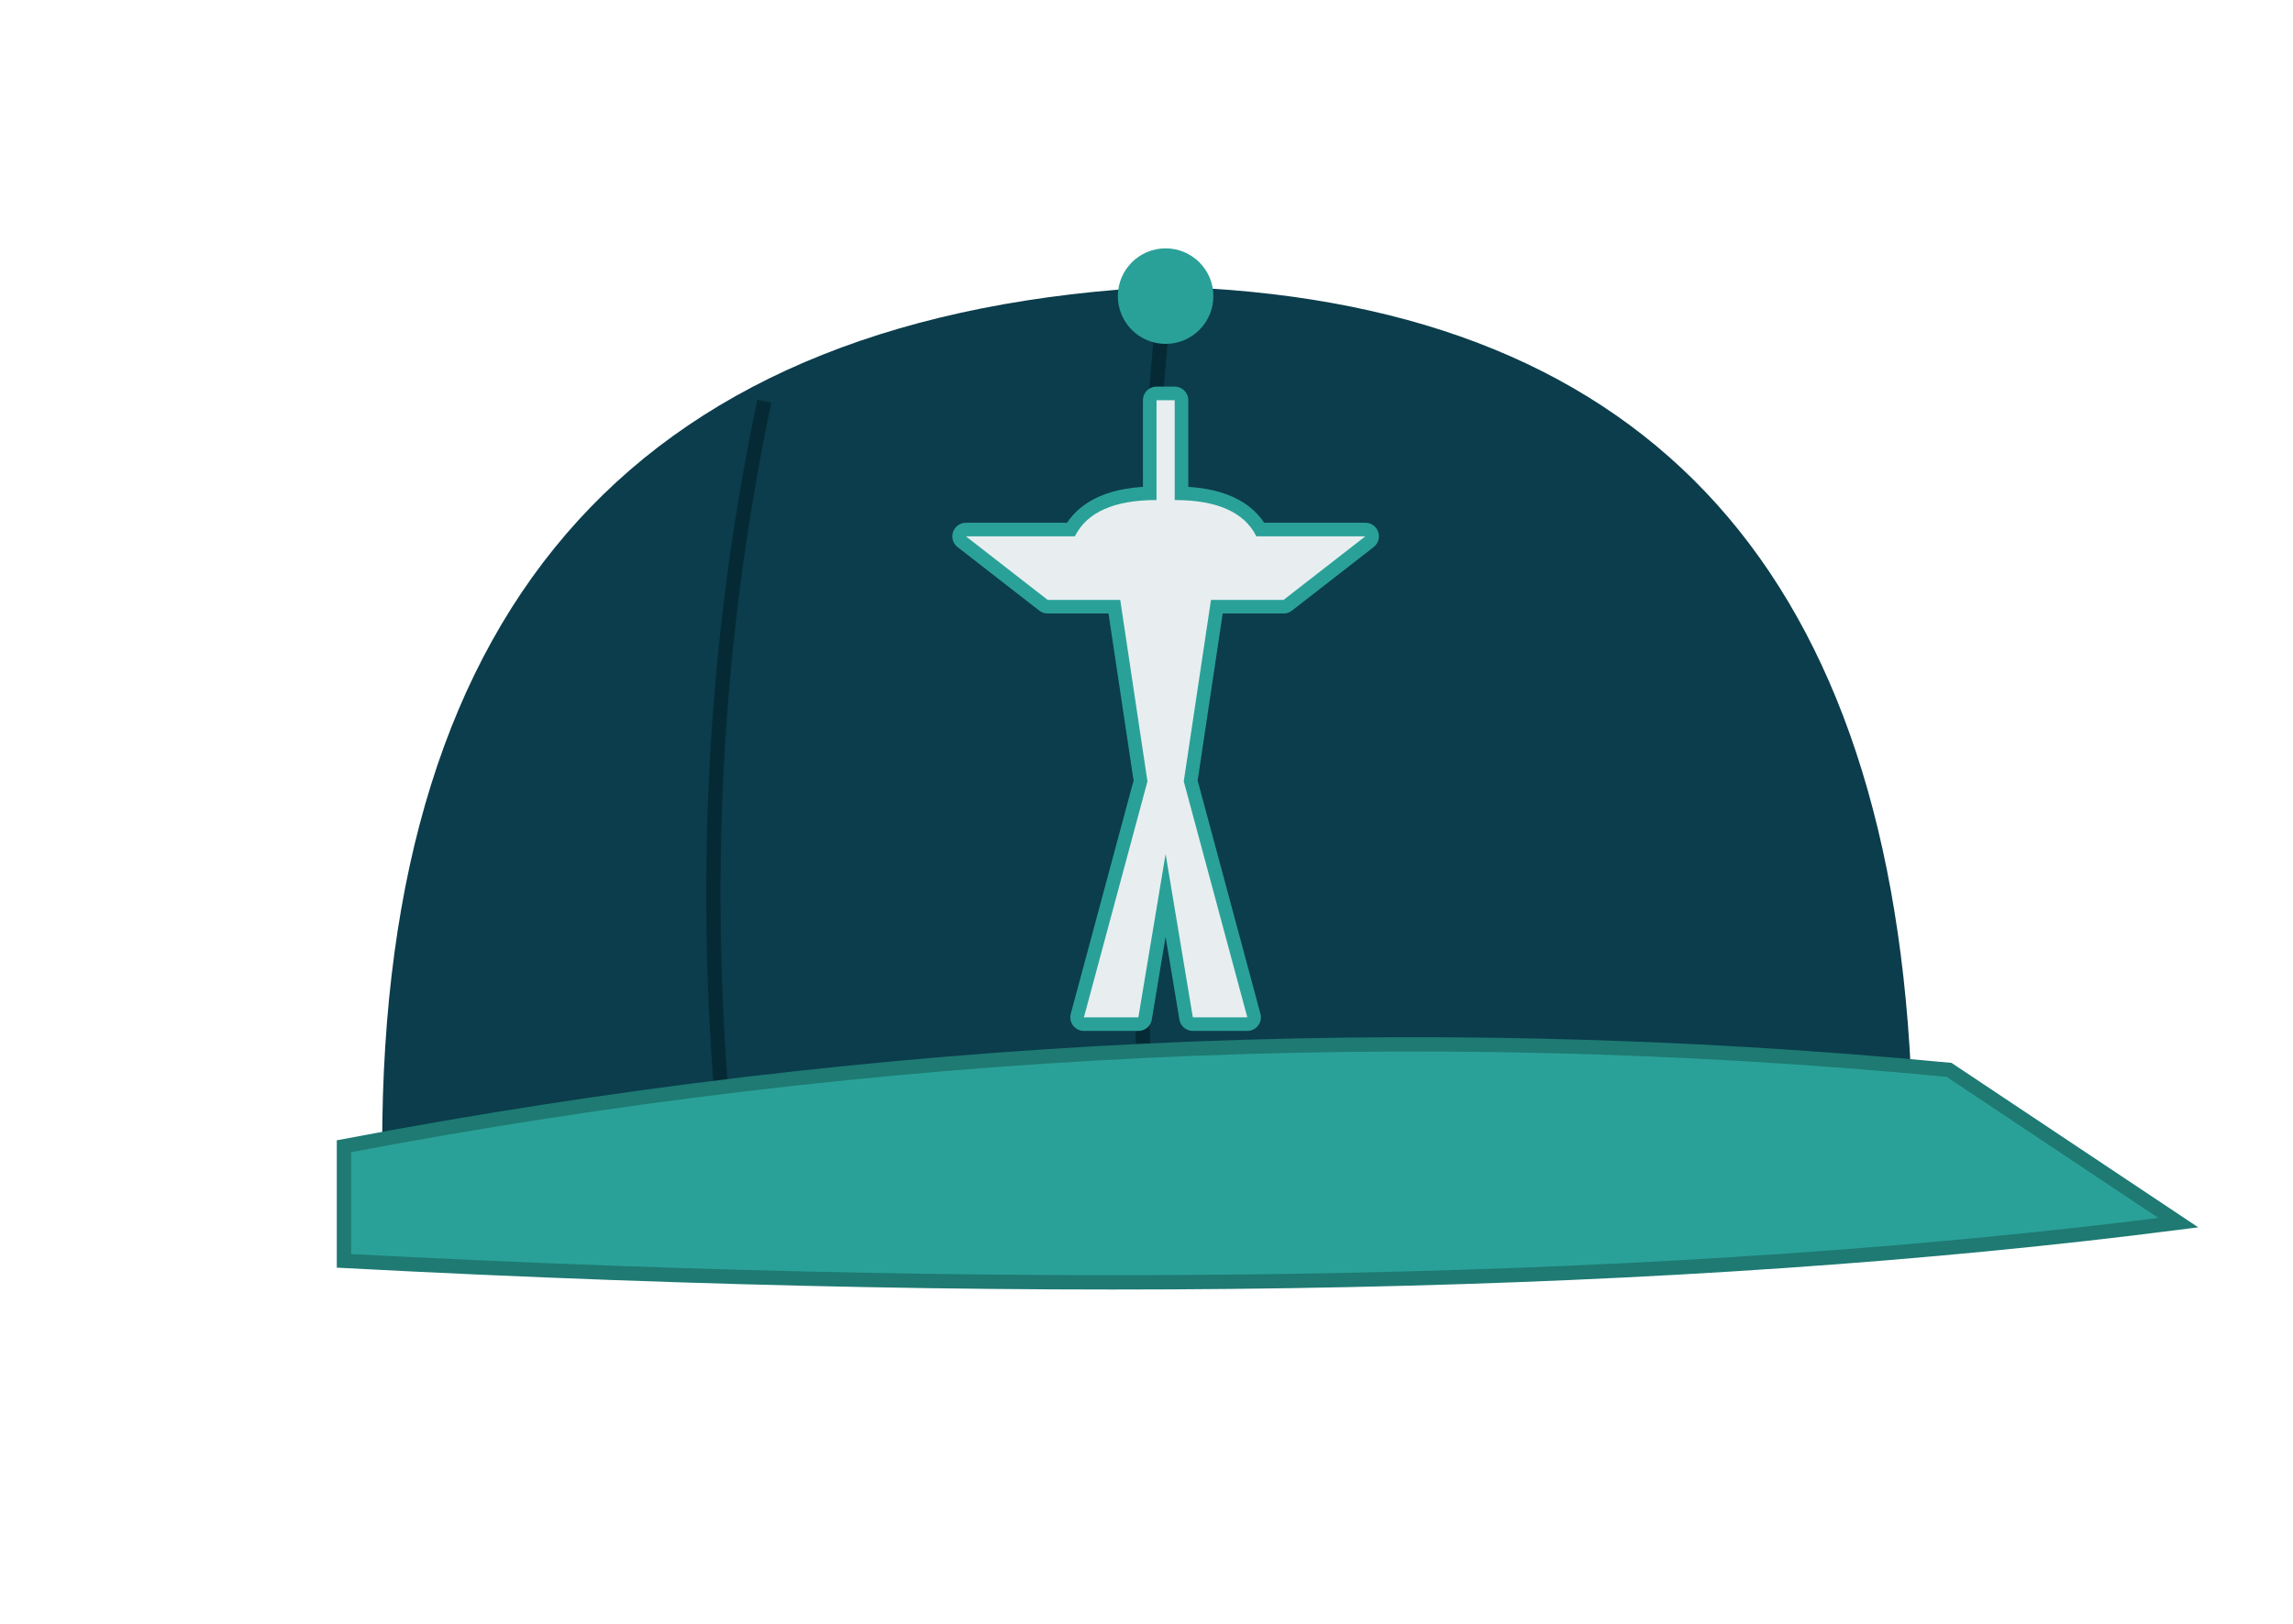
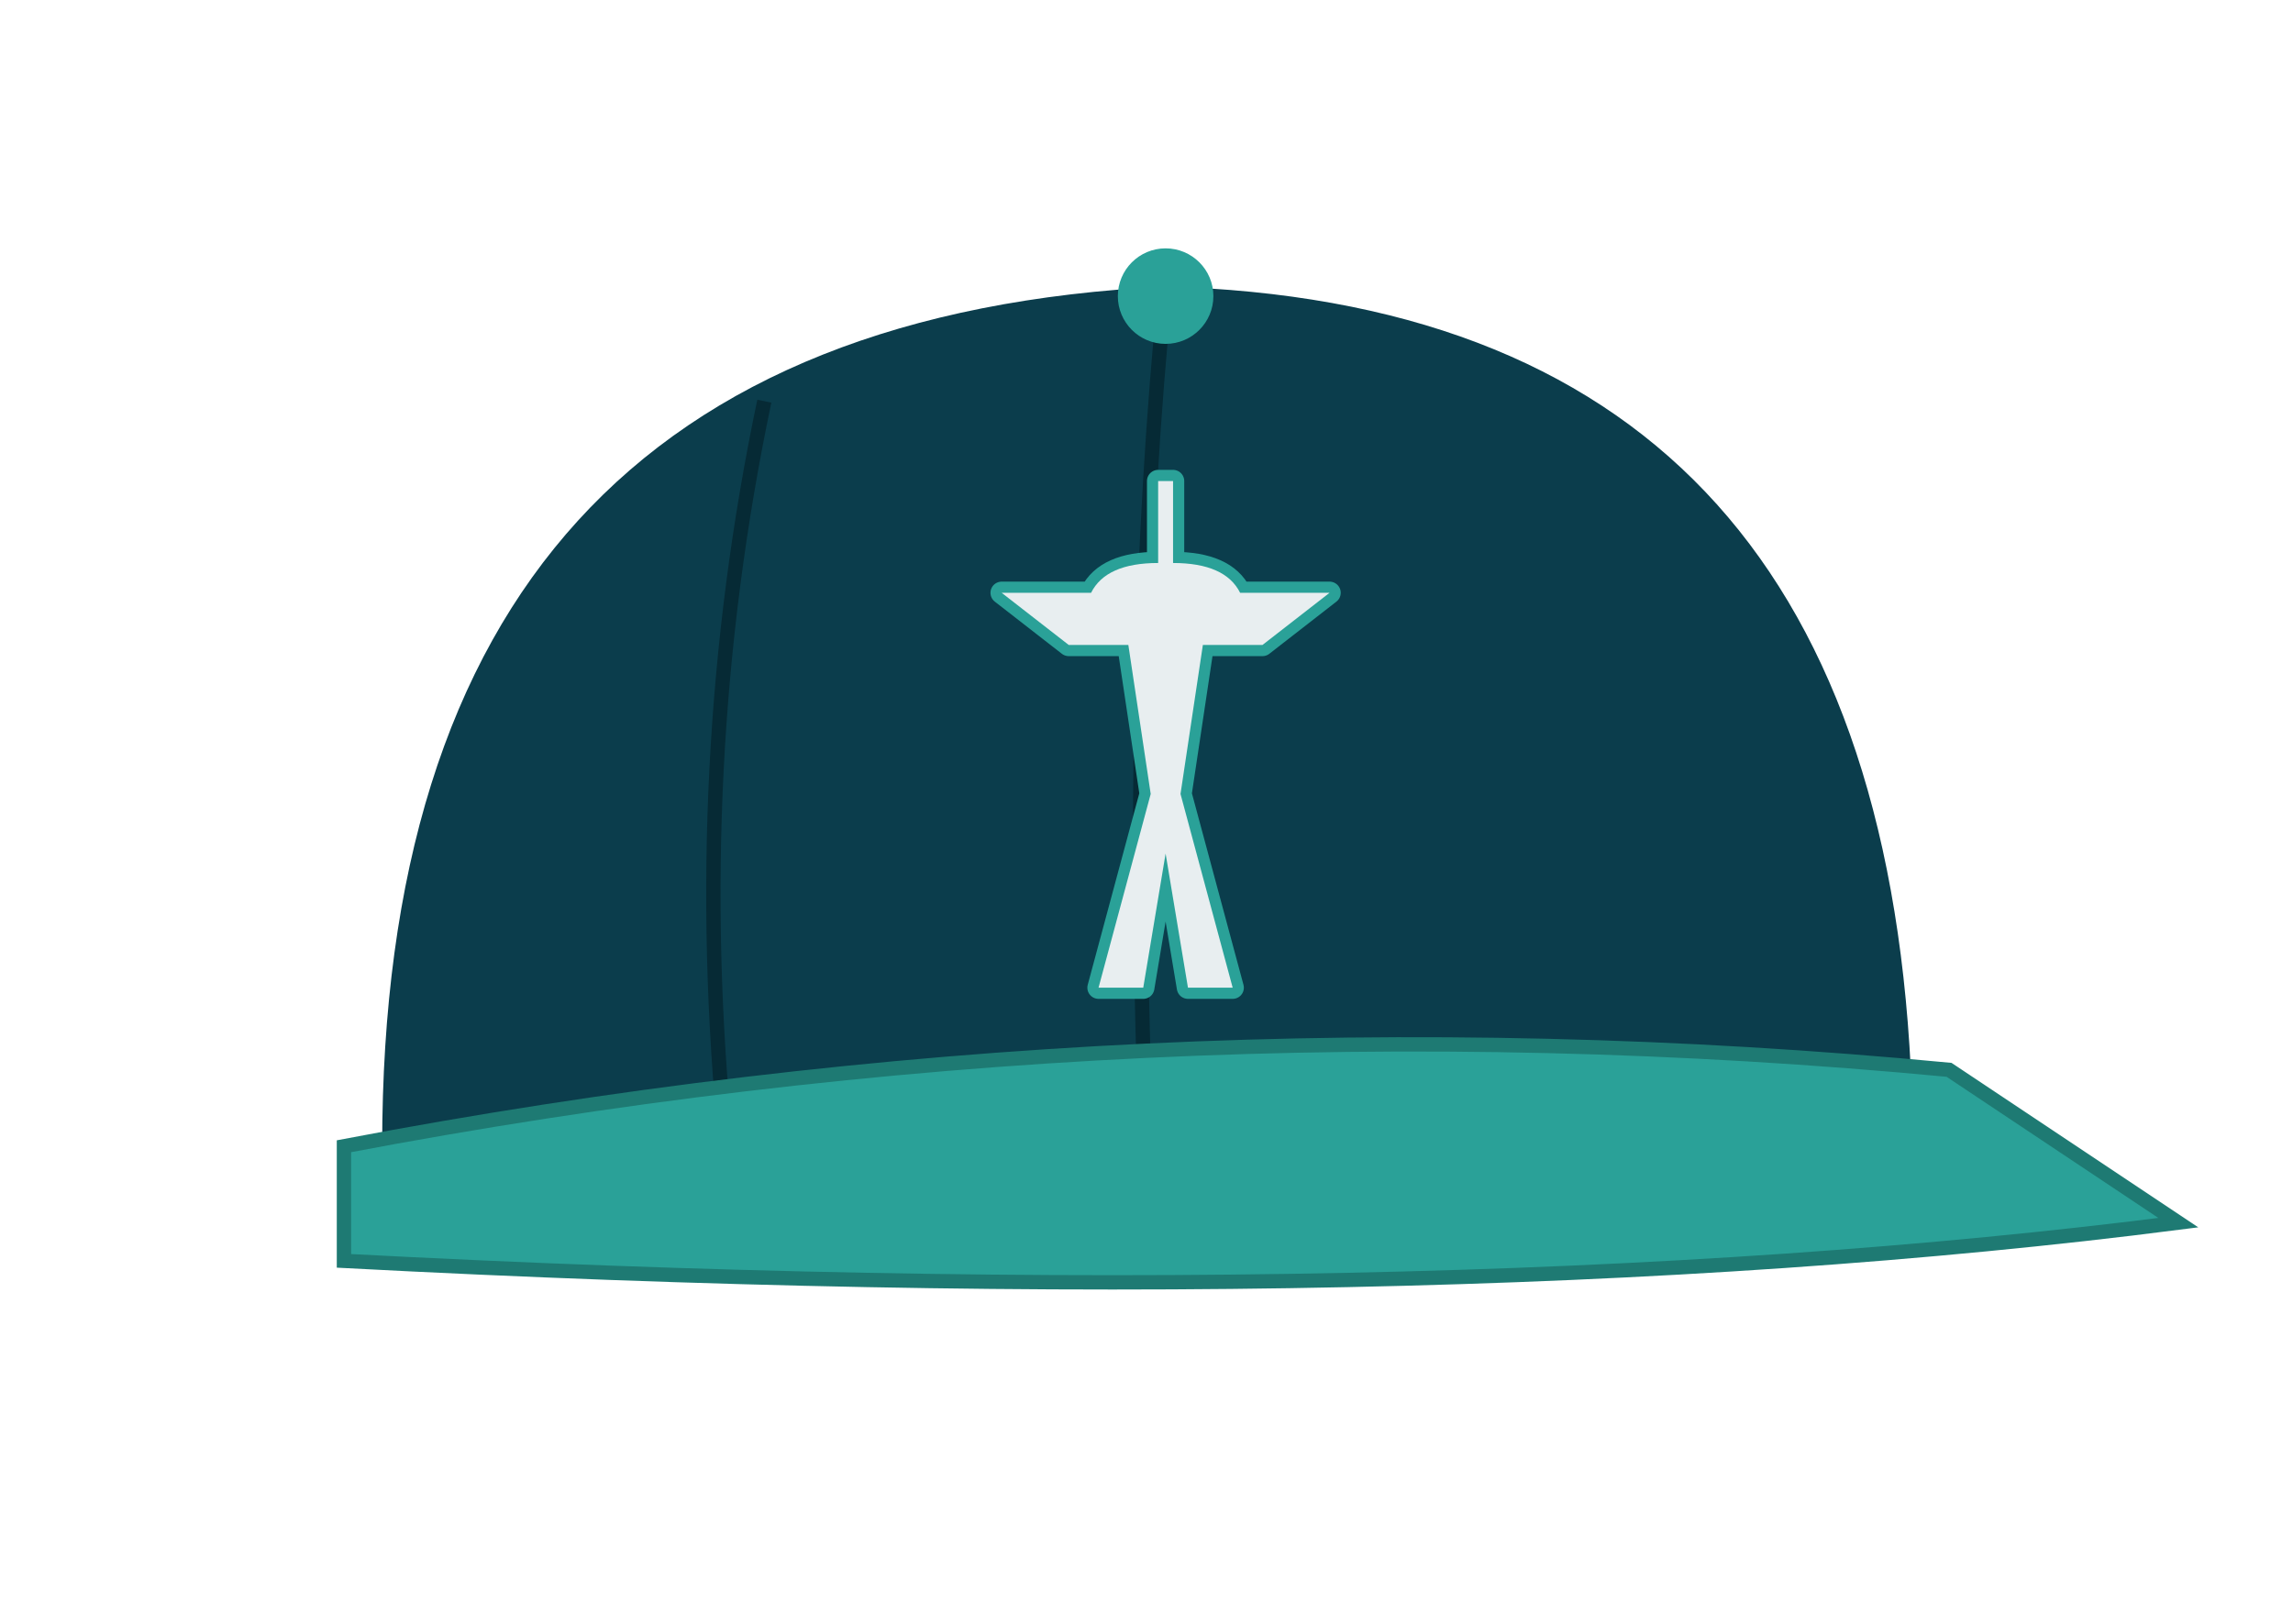
<svg xmlns="http://www.w3.org/2000/svg" viewBox="0 0 240 170" width="240" height="170" role="img" aria-label="Seattle cap">
  <path d="M40 120 Q40 34 122 30 Q196 32 200 112 Z" fill="#0B3D4C" />
  <path d="M122 30 Q118 70 120 120" fill="none" stroke="#062A35" stroke-width="1.5" />
  <path d="M80 42 Q72 80 76 120" fill="none" stroke="#062A35" stroke-width="1.5" />
  <circle cx="122" cy="31" r="5" fill="#2AA198" />
  <path d="M36 120 Q120 104 204 112 L228 128 Q150 138 36 132 Z" fill="#2AA198" stroke="#1E7A73" stroke-width="1.5" />
-   <path transform="translate(122 78) scale(0.95)" d="M-1 -38 H1 V-27 Q8 -27 10 -23 H22 L13 -16 H5 L2 4 L9 30 H3 L0 12 L-3 30 H-9 L-2 4 L-5 -16 H-13 L-22 -23 H-10 Q-8 -27 -1 -27 Z" fill="#E8EEF0" stroke="#2AA198" stroke-width="3" stroke-linejoin="round" paint-order="stroke" />
+   <path transform="translate(122 80) scale(0.78)" d="M-1 -38 H1 V-27 Q8 -27 10 -23 H22 L13 -16 H5 L2 4 L9 30 H3 L0 12 L-3 30 H-9 L-2 4 L-5 -16 H-13 L-22 -23 H-10 Q-8 -27 -1 -27 Z" fill="#E8EEF0" stroke="#2AA198" stroke-width="3" stroke-linejoin="round" paint-order="stroke" />
</svg>
